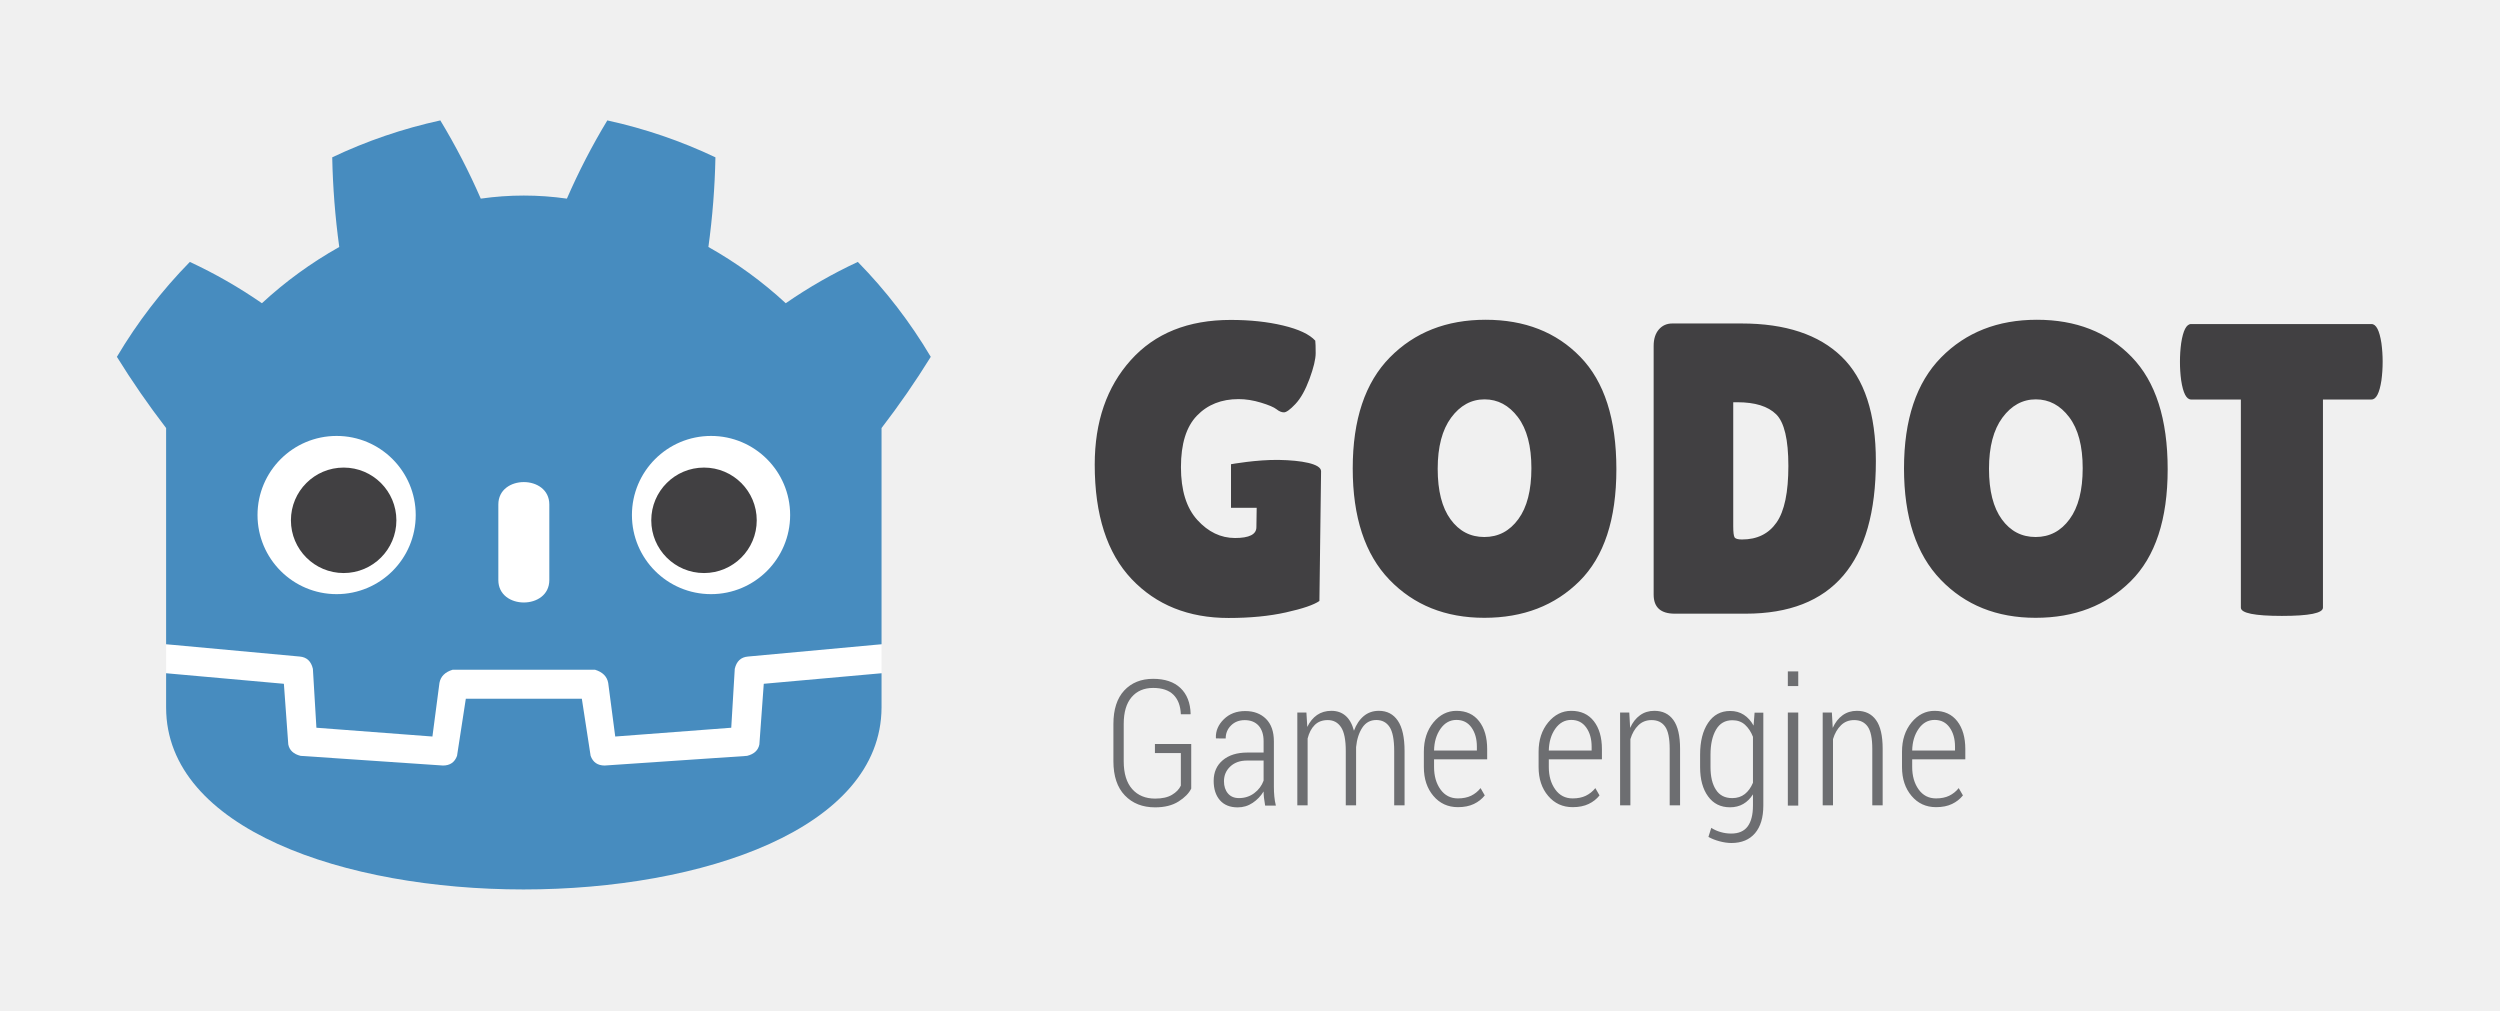
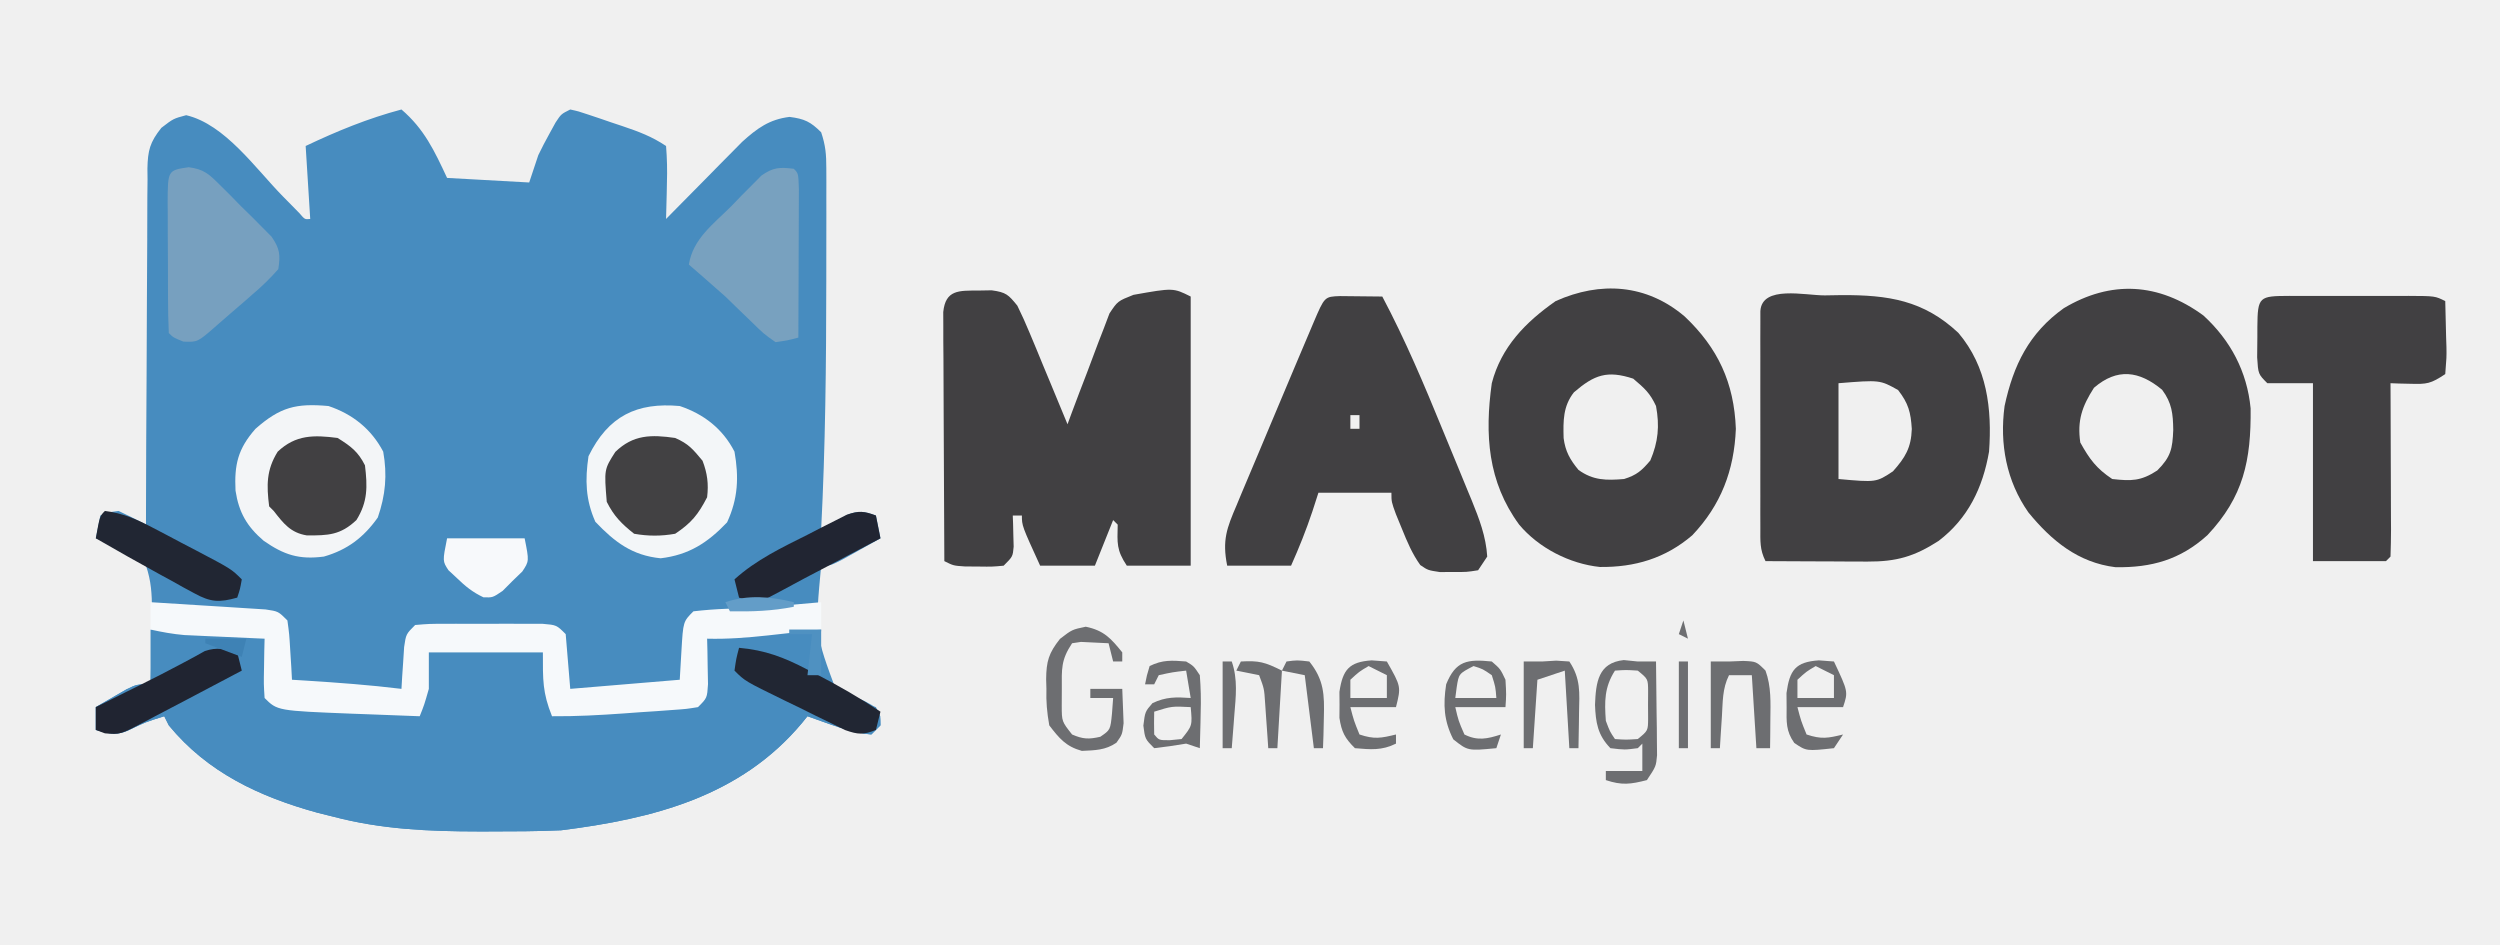
- <svg xmlns="http://www.w3.org/2000/svg" width="1024" height="414">
-   <path fill="#414042" d="M523.82 188.382c-9.142-.142-19.603 1.764-19.603 1.764v17.842h10.52l-.117 7.953c0 2.946-2.92 4.427-8.747 4.427-5.831 0-10.982-2.47-15.45-7.395-4.48-4.932-6.708-12.141-6.708-21.64 0-9.519 2.176-16.537 6.536-21.065 4.35-4.524 10.05-6.794 17.064-6.794 2.946 0 5.996.476 9.168 1.445 3.174.962 5.293 1.863 6.375 2.707 1.072.867 2.09 1.277 3.056 1.277.96 0 2.513-1.122 4.66-3.392 2.153-2.263 4.082-5.693 5.782-10.267 1.694-4.598 2.543-8.122 2.543-10.621 0-2.48-.054-4.19-.164-5.092-2.379-2.603-6.767-4.666-13.168-6.2-6.39-1.53-13.552-2.289-21.476-2.289-17.438 0-31.073 5.49-40.92 16.47-9.855 10.982-14.773 25.24-14.773 42.79 0 20.607 5.035 36.227 15.103 46.868 10.085 10.64 23.327 15.953 39.743 15.953 8.827 0 16.664-.76 23.51-2.289 6.853-1.523 11.41-3.088 13.676-4.67l.68-53.137c0-3.087-8.149-4.488-17.29-4.645m84.247-24.804c-5.431 0-9.98 2.496-13.671 7.47-3.672 4.98-5.517 11.969-5.517 20.963 0 9.013 1.754 15.914 5.27 20.722 3.508 4.823 8.117 7.225 13.835 7.225 5.715 0 10.358-2.432 13.924-7.313q5.351-7.293 5.353-20.884c0-9.054-1.846-16.023-5.524-20.89q-5.51-7.292-13.67-7.293m-.083 89.477c-15.9 0-28.868-5.203-38.89-15.61q-15.016-15.624-15.017-45.592c0-19.992 5.063-35.128 15.191-45.435 10.131-10.293 23.209-15.444 39.228-15.444 16.016 0 28.954 5.058 38.795 15.204 9.858 10.126 14.778 25.477 14.778 46.009 0 20.546-5.034 35.828-15.114 45.856-10.08 10.008-23.062 15.012-38.971 15.012m101.95-88.298v50.788c0 2.37.176 3.866.515 4.493.337.624 1.358.937 3.052.937 6.232 0 10.954-2.328 14.181-6.97 3.235-4.636 4.835-12.356 4.835-23.168 0-10.817-1.674-17.865-5-21.139-3.344-3.283-8.64-4.94-15.884-4.94zm-32.599 78.798V141.681c0-2.832.704-5.067 2.126-6.724 1.413-1.632 3.25-2.461 5.521-2.461h28.357c17.994 0 31.664 4.54 40.994 13.597 9.347 9.054 14.02 23.31 14.02 42.784 0 41.66-17.778 62.486-53.326 62.486h-29.03c-5.769 0-8.662-2.597-8.662-7.808m156.544-79.977c-5.432 0-9.994 2.496-13.678 7.47q-5.507 7.471-5.508 20.963c0 9.013 1.758 15.914 5.262 20.722 3.505 4.823 8.119 7.225 13.837 7.225 5.717 0 10.363-2.432 13.924-7.313q5.354-7.293 5.355-20.884c0-9.054-1.843-16.023-5.522-20.89-3.68-4.861-8.23-7.293-13.67-7.293m-.087 89.477q-23.86 0-38.88-15.61-15.03-15.624-15.03-45.592c0-19.992 5.065-35.128 15.191-45.435 10.139-10.293 23.209-15.444 39.233-15.444 16.02 0 28.946 5.058 38.8 15.204 9.85 10.126 14.772 25.477 14.772 46.009 0 20.546-5.037 35.828-15.115 45.856-10.076 10.008-23.07 15.012-38.971 15.012m117.69-4.17c0 2.251-5.597 3.392-16.809 3.392-11.202 0-16.815-1.141-16.815-3.392v-85.248h-20.371c-1.928 0-3.286-2.597-4.077-7.818a56 56 0 0 1-.501-7.636c0-2.592.162-5.146.501-7.636.79-5.205 2.15-7.823 4.077-7.823h73.864c1.924 0 3.277 2.617 4.078 7.823.333 2.49.505 5.043.505 7.636 0 2.608-.172 5.152-.505 7.637-.8 5.22-2.154 7.817-4.078 7.817h-19.87z" />
-   <path fill="#6d6e71" d="M487.93 322.997c-.94 1.926-2.664 3.691-5.188 5.289-2.52 1.607-5.722 2.406-9.611 2.406-5.132 0-9.259-1.617-12.394-4.887-3.122-3.243-4.686-7.92-4.686-14.022V296.57c0-5.97 1.473-10.548 4.431-13.743 2.95-3.17 6.903-4.78 11.84-4.78 4.824 0 8.564 1.27 11.212 3.781 2.639 2.519 4.025 6.038 4.146 10.532l-.066.2h-3.94c-.14-3.443-1.14-6.101-3.022-7.979-1.871-1.861-4.655-2.803-8.33-2.803-3.72 0-6.668 1.259-8.823 3.785-2.15 2.518-3.224 6.17-3.224 10.968v15.301q.001 7.462 3.476 11.382c2.316 2.592 5.438 3.892 9.38 3.892 2.876 0 5.19-.51 6.92-1.554 1.738-1.028 2.942-2.285 3.624-3.775V308.45h-10.618v-3.704h14.873zm19.557 3.902c2.336 0 4.416-.661 6.232-2.01 1.82-1.353 3.096-3.063 3.852-5.146v-8.224h-6.756q-4.31 0-6.896 2.442c-1.726 1.617-2.581 3.637-2.581 6.037 0 2.03.534 3.696 1.616 4.981 1.08 1.289 2.59 1.92 4.533 1.92m10.715 3.068a99 99 0 0 1-.48-3.225 22 22 0 0 1-.15-2.562 14.9 14.9 0 0 1-4.483 4.675c-1.836 1.236-3.878 1.848-6.128 1.848-3.147 0-5.567-.975-7.28-2.927-1.702-1.96-2.563-4.6-2.563-7.936 0-3.523 1.237-6.35 3.72-8.448 2.48-2.098 5.85-3.147 10.09-3.147h6.643v-4.672c0-2.686-.686-4.802-2.032-6.331-1.375-1.51-3.264-2.275-5.701-2.275-2.268 0-4.139.722-5.608 2.182-1.463 1.45-2.19 3.224-2.19 5.337l-3.944-.035-.07-.206c-.11-2.866.973-5.4 3.261-7.646 2.279-2.24 5.203-3.352 8.761-3.352 3.517 0 6.347 1.069 8.509 3.2q3.224 3.227 3.226 9.21v18.645c0 1.358.064 2.677.183 3.936a25 25 0 0 0 .627 3.729zm16.905-38.108.36 5.9c1-2.112 2.339-3.739 3.998-4.896q2.498-1.711 5.874-1.711c2.296 0 4.232.668 5.794 2.02 1.562 1.347 2.714 3.387 3.446 6.127.938-2.529 2.264-4.528 3.986-5.975 1.722-1.45 3.812-2.172 6.23-2.172 3.335 0 5.923 1.35 7.755 4.05 1.841 2.705 2.759 6.856 2.759 12.464v22.207h-4.246v-22.28c0-4.663-.645-7.946-1.9-9.834-1.261-1.89-3.071-2.842-5.41-2.842-2.462 0-4.384 1.04-5.767 3.152-1.375 2.112-2.223 4.754-2.531 7.945v23.86h-4.224v-22.258c0-4.554-.639-7.812-1.945-9.759-1.299-1.946-3.107-2.912-5.427-2.912-2.218 0-4.013.677-5.358 2.02-1.353 1.349-2.315 3.195-2.899 5.538v27.369h-4.22v-38.014zm61.457 3.021q-3.966 0-6.517 3.613c-1.705 2.415-2.585 5.392-2.656 8.938h17.537v-1.626c0-3.137-.736-5.75-2.21-7.822-1.482-2.075-3.53-3.103-6.154-3.103m.598 35.735c-4.099 0-7.451-1.543-10.055-4.621q-3.895-4.61-3.896-11.793v-6.313c0-4.798 1.303-8.798 3.912-11.979 2.616-3.167 5.758-4.75 9.441-4.75 3.983 0 7.068 1.413 9.27 4.246q3.313 4.257 3.312 11.434v4.171H587.39v3.162c0 3.68.882 6.744 2.635 9.19 1.757 2.45 4.144 3.666 7.136 3.666 2.077 0 3.888-.367 5.396-1.089a11.1 11.1 0 0 0 3.877-3.132l1.728 2.99c-1.148 1.456-2.634 2.633-4.45 3.505-1.811.868-4 1.312-6.551 1.312m46.411-35.734q-3.976 0-6.528 3.613-2.54 3.62-2.652 8.938h17.54v-1.626c0-3.137-.733-5.75-2.216-7.822-1.475-2.075-3.52-3.103-6.144-3.103m.593 35.735c-4.1 0-7.446-1.543-10.045-4.621q-3.91-4.61-3.91-11.793v-6.313c0-4.798 1.309-8.798 3.913-11.979 2.623-3.167 5.766-4.75 9.45-4.75 3.975 0 7.072 1.413 9.27 4.246 2.2 2.837 3.304 6.65 3.304 11.434v4.171h-21.755v3.162q0 5.52 2.647 9.19c1.747 2.45 4.124 3.666 7.125 3.666 2.087 0 3.888-.367 5.392-1.089a11.2 11.2 0 0 0 3.894-3.132l1.717 2.99c-1.15 1.456-2.633 2.633-4.451 3.505-1.81.868-3.997 1.312-6.55 1.312m23.189-38.755.345 6.284c1.014-2.23 2.353-3.962 4.034-5.166 1.667-1.21 3.63-1.824 5.887-1.824 3.396 0 5.998 1.256 7.804 3.78 1.826 2.518 2.73 6.434 2.73 11.749v23.191h-4.249V306.72c0-4.343-.636-7.377-1.9-9.137-1.258-1.76-3.107-2.636-5.513-2.636-2.158 0-3.968.701-5.419 2.126-1.457 1.412-2.543 3.294-3.267 5.666v27.134h-4.219V291.86zm33.27 22.395c0 3.858.73 6.926 2.213 9.208 1.465 2.304 3.695 3.443 6.671 3.443 2.04 0 3.757-.544 5.167-1.657 1.405-1.113 2.514-2.662 3.336-4.627V301.79c-.79-2.025-1.874-3.66-3.244-4.92-1.368-1.24-3.102-1.863-5.186-1.863-2.97 0-5.216 1.294-6.708 3.891-1.502 2.603-2.25 5.995-2.25 10.161zm-4.262-5.195c0-5.386 1.088-9.714 3.274-12.975 2.169-3.245 5.187-4.871 9.03-4.871 2.134 0 4.007.52 5.607 1.564 1.603 1.024 2.928 2.523 3.992 4.43l.412-5.287h3.581v38.048c0 4.871-1.13 8.646-3.4 11.317-2.271 2.66-5.499 4.009-9.666 4.009-1.5 0-3.11-.235-4.832-.691-1.724-.456-3.252-1.054-4.59-1.805l1.168-3.704a14.1 14.1 0 0 0 3.831 1.716 15.2 15.2 0 0 0 4.352.616q4.536-.001 6.71-2.905c1.452-1.961 2.18-4.798 2.18-8.553v-4.597c-1.079 1.71-2.402 3.024-3.97 3.93-1.563.912-3.39 1.368-5.448 1.368-3.818 0-6.814-1.496-8.976-4.486-2.167-2.983-3.255-6.965-3.255-11.93zm40.2 20.916h-4.266V291.86h4.266zm0-48.968h-4.266v-6.005h4.266zm13.774 10.852.346 6.284c1.016-2.23 2.35-3.962 4.027-5.166 1.677-1.21 3.643-1.824 5.89-1.824 3.397 0 6.01 1.256 7.82 3.78 1.821 2.518 2.717 6.434 2.717 11.749v23.191h-4.248V306.72c0-4.343-.635-7.377-1.897-9.137-1.268-1.76-3.103-2.636-5.517-2.636-2.157 0-3.962.701-5.412 2.126-1.455 1.412-2.545 3.294-3.266 5.666v27.134h-4.224V291.86zm42.074 3.021q-3.978 0-6.518 3.613-2.547 3.62-2.66 8.938h17.54v-1.626c0-3.137-.731-5.75-2.21-7.822-1.476-2.075-3.525-3.103-6.152-3.103m.602 35.735c-4.11 0-7.456-1.543-10.048-4.621q-3.903-4.61-3.903-11.793v-6.313c0-4.798 1.302-8.798 3.91-11.979q3.924-4.75 9.439-4.75c3.978 0 7.077 1.413 9.283 4.246 2.197 2.837 3.3 6.65 3.3 11.434v4.171h-21.76v3.162c0 3.68.887 6.744 2.642 9.19 1.754 2.45 4.133 3.666 7.137 3.666 2.08 0 3.88-.367 5.382-1.089a11.16 11.16 0 0 0 3.897-3.132l1.725 2.99c-1.156 1.456-2.64 2.633-4.454 3.505-1.81.868-3.998 1.312-6.55 1.312" />
-   <g fill="#fff" transform="matrix(.36 0 0 .36 30.24 21.6)">
-     <path d="M105 673v33q407 354 814 0v-33z" />
-     <path fill="#478cbf" d="m105 673 152 14q12 1 15 14l4 67 132 10 8-61q2-11 15-15h162q13 4 15 15l8 61 132-10 4-67q3-13 15-14l152-14V427q30-39 56-81-35-59-83-108-43 20-82 47-40-37-88-64 7-51 8-102-59-28-123-42-26 43-46 89-49-7-98 0-20-46-46-89-64 14-123 42 1 51 8 102-48 27-88 64-39-27-82-47-48 49-83 108 26 42 56 81zm0 33v39c0 276 813 276 814 0v-39l-134 12-5 69q-2 10-14 13l-162 11q-12 0-16-11l-10-65H446l-10 65q-4 11-16 11l-162-11q-12-3-14-13l-5-69z" />
-     <path d="M483 600c0 34 58 34 58 0v-86c0-34-58-34-58 0z" />
-     <circle cx="725" cy="526" r="90" />
-     <circle cx="299" cy="526" r="90" />
-   </g>
-   <g fill="#414042" transform="matrix(.36 0 0 .36 30.24 21.6)">
-     <circle cx="307" cy="532" r="60" />
-     <circle cx="717" cy="532" r="60" />
-   </g>
+ <svg xmlns="http://www.w3.org/2000/svg" version="1.1" width="548" height="207">
+   <path d="M0 0 C5.001 4.286 7.222 9.046 10 15 C15.94 15.33 21.88 15.66 28 16 C28.66 14.02 29.32 12.04 30 10 C30.787 8.373 31.618 6.766 32.5 5.188 C32.923 4.418 33.346 3.648 33.781 2.855 C35 1 35 1 37 0 C38.832 0.406 38.832 0.406 41.027 1.145 C42.216 1.542 42.216 1.542 43.428 1.947 C44.256 2.233 45.084 2.518 45.938 2.812 C46.762 3.086 47.586 3.36 48.436 3.643 C51.998 4.849 54.843 5.895 58 8 C58.221 10.789 58.281 13.347 58.188 16.125 C58.167 17.256 58.167 17.256 58.146 18.41 C58.111 20.274 58.057 22.137 58 24 C58.549 23.44 59.099 22.88 59.665 22.303 C62.167 19.76 64.677 17.223 67.188 14.688 C68.484 13.366 68.484 13.366 69.807 12.018 C70.648 11.17 71.489 10.322 72.355 9.449 C73.51 8.279 73.51 8.279 74.688 7.085 C77.972 4.124 80.633 2.167 85.062 1.625 C88.342 2.044 89.681 2.681 92 5 C92.983 7.949 93.127 9.856 93.129 12.929 C93.133 13.937 93.136 14.946 93.139 15.984 C93.137 17.08 93.135 18.176 93.133 19.305 C93.134 20.444 93.135 21.584 93.137 22.758 C93.139 26.464 93.132 30.169 93.125 33.875 C93.124 35.747 93.124 35.747 93.122 37.657 C93.107 55.789 92.929 73.889 92 92 C92.797 91.549 92.797 91.549 93.609 91.09 C94.316 90.71 95.022 90.329 95.75 89.938 C96.794 89.363 96.794 89.363 97.859 88.777 C100.361 87.869 101.533 88.117 104 89 C104.33 90.65 104.66 92.3 105 94 C103.211 95.005 101.419 96.004 99.625 97 C98.627 97.557 97.63 98.114 96.602 98.688 C94 100 94 100 92 100 C90.613 114.813 90.613 114.813 95.48 127.855 C98.436 129.388 98.436 129.388 101.531 130.176 C102.346 130.448 103.161 130.72 104 131 C104.969 132.98 104.969 132.98 105 135 C104.34 135.66 103.68 136.32 103 137 C98.198 136.563 93.536 134.571 89 133 C88.588 133.508 88.175 134.016 87.75 134.539 C74.241 150.641 55.144 155.467 35 158 C29.711 158.24 24.419 158.245 19.125 158.25 C18.384 158.251 17.643 158.252 16.88 158.253 C5.967 158.243 -4.394 157.799 -15 155 C-16.123 154.722 -17.246 154.443 -18.402 154.156 C-31.108 150.651 -42.507 145.347 -51 135 C-51.33 134.34 -51.66 133.68 -52 133 C-56.156 134.302 -56.156 134.302 -60.062 136.188 C-62.667 137.28 -64.333 136.741 -67 136 C-67 134.35 -67 132.7 -67 131 C-65.567 130.159 -64.128 129.327 -62.688 128.5 C-61.887 128.036 -61.086 127.572 -60.262 127.094 C-58 126 -58 126 -55 126 C-54.848 121.79 -54.819 117.588 -54.812 113.375 C-54.768 112.185 -54.724 110.995 -54.678 109.77 C-54.708 106.197 -54.843 103.387 -56 100 C-59.357 97.113 -62.849 95.479 -67 94 C-66.67 92.35 -66.34 90.7 -66 89 C-64.375 88.312 -64.375 88.312 -62 88 C-59.976 88.952 -57.973 89.948 -56 91 C-55.999 89.959 -55.997 88.917 -55.996 87.845 C-55.979 78.03 -55.936 68.216 -55.868 58.402 C-55.834 53.357 -55.809 48.312 -55.804 43.266 C-55.8 38.396 -55.772 33.527 -55.727 28.658 C-55.714 26.8 -55.709 24.943 -55.714 23.085 C-55.719 20.482 -55.693 17.881 -55.659 15.279 C-55.668 14.511 -55.677 13.744 -55.686 12.953 C-55.6 8.972 -55.145 7.182 -52.635 4.029 C-50 2 -50 2 -47.188 1.25 C-38.678 3.252 -31.973 12.959 -26.016 19.02 C-25.066 19.983 -25.066 19.983 -24.098 20.965 C-23.525 21.549 -22.953 22.133 -22.364 22.734 C-21.188 24.113 -21.188 24.113 -20 24 C-20.33 18.72 -20.66 13.44 -21 8 C-14.087 4.721 -7.393 1.972 0 0 Z " fill="#478CBF" transform="translate(88,24)" />
+   <path d="M0 0 C3.042 0.142 6.083 0.288 9.125 0.438 C9.981 0.477 10.837 0.516 11.719 0.557 C16.217 0.782 20.568 1.135 25 2 C25.061 2.927 25.121 3.854 25.184 4.809 C25.267 6.006 25.351 7.204 25.438 8.438 C25.519 9.632 25.6 10.827 25.684 12.059 C25.677 14.886 25.677 14.886 27 16 C33.802 17.093 40.623 17.312 47.5 17.562 C49.163 17.627 49.163 17.627 50.859 17.693 C53.573 17.799 56.286 17.9 59 18 C59.66 13.71 60.32 9.42 61 5 C69.25 5 77.5 5 86 5 C86.99 11.93 86.99 11.93 88 19 C89.221 18.867 90.441 18.734 91.699 18.598 C93.362 18.419 95.025 18.24 96.688 18.062 C97.547 17.97 98.407 17.878 99.292 17.783 C105.433 17.137 111.564 16.626 117.727 16.246 C119.965 16.244 119.965 16.244 121 15 C121.235 12.817 121.414 10.628 121.562 8.438 C121.646 7.24 121.73 6.042 121.816 4.809 C121.877 3.882 121.938 2.955 122 2 C124.854 1.662 127.708 1.329 130.562 1 C131.362 0.905 132.162 0.809 132.986 0.711 C137.695 0.173 142.261 -0.102 147 0 C146.945 0.724 146.889 1.449 146.832 2.195 C146.81 5.437 146.966 7.916 148 11 C150.729 13.118 153.342 14.373 156.531 15.684 C159 17 159 17 159.969 19.035 C159.984 20.008 159.984 20.008 160 21 C159.34 21.66 158.68 22.32 158 23 C153.198 22.563 148.536 20.571 144 19 C143.588 19.508 143.175 20.016 142.75 20.539 C129.241 36.641 110.144 41.467 90 44 C84.711 44.24 79.419 44.245 74.125 44.25 C73.384 44.251 72.643 44.252 71.88 44.253 C60.967 44.243 50.606 43.799 40 41 C38.877 40.722 37.754 40.443 36.598 40.156 C23.892 36.651 12.493 31.347 4 21 C3.67 20.34 3.34 19.68 3 19 C-1.156 20.302 -1.156 20.302 -5.062 22.188 C-7.667 23.28 -9.333 22.741 -12 22 C-12 20.35 -12 18.7 -12 17 C-10.567 16.159 -9.128 15.327 -7.688 14.5 C-6.887 14.036 -6.086 13.572 -5.262 13.094 C-3 12 -3 12 0 12 C0 8.04 0 4.08 0 0 Z " fill="#478CBF" transform="translate(33,138)" />
+   <path d="M0 0 C0.968 -0.017 1.936 -0.034 2.934 -0.051 C6.094 0.386 6.585 0.879 8.562 3.312 C9.533 5.273 10.424 7.273 11.262 9.293 C11.748 10.456 12.235 11.62 12.736 12.818 C13.236 14.033 13.735 15.248 14.25 16.5 C14.766 17.739 15.282 18.978 15.799 20.217 C17.06 23.246 18.314 26.278 19.562 29.312 C19.859 28.505 20.156 27.698 20.461 26.866 C21.578 23.864 22.72 20.873 23.878 17.887 C24.373 16.595 24.859 15.299 25.335 13.999 C26.022 12.128 26.747 10.271 27.473 8.414 C27.897 7.293 28.321 6.173 28.758 5.018 C30.562 2.312 30.562 2.312 34.017 0.943 C42.726 -0.606 42.726 -0.606 46.562 1.312 C46.562 20.782 46.562 40.252 46.562 60.312 C41.943 60.312 37.322 60.312 32.562 60.312 C30.257 56.854 30.475 55.346 30.562 51.312 C30.233 50.983 29.902 50.653 29.562 50.312 C27.582 55.263 27.582 55.263 25.562 60.312 C21.602 60.312 17.642 60.312 13.562 60.312 C9.562 51.562 9.562 51.562 9.562 49.312 C8.902 49.312 8.242 49.312 7.562 49.312 C7.586 49.939 7.609 50.565 7.633 51.211 C7.66 52.437 7.66 52.437 7.688 53.688 C7.711 54.5 7.734 55.312 7.758 56.148 C7.562 58.312 7.562 58.312 5.562 60.312 C3.031 60.543 3.031 60.543 0.062 60.5 C-1.407 60.49 -1.407 60.49 -2.906 60.48 C-5.438 60.312 -5.438 60.312 -7.438 59.312 C-7.484 51.915 -7.519 44.518 -7.541 37.12 C-7.552 33.686 -7.566 30.251 -7.588 26.816 C-7.614 22.87 -7.624 18.923 -7.633 14.977 C-7.643 13.74 -7.653 12.504 -7.664 11.23 C-7.664 10.089 -7.664 8.948 -7.665 7.772 C-7.669 6.764 -7.673 5.756 -7.678 4.717 C-7.186 -0.202 -4.218 0.017 0 0 Z " fill="#414042" transform="translate(214.4375,63.6875)" />
+   <path d="M0 0 C1.208 -0.021 2.416 -0.041 3.66 -0.062 C13.904 -0.107 21.65 1.062 29.273 8.215 C35.585 15.654 36.674 24.855 36 34.25 C34.633 42.142 31.403 48.897 24.938 53.82 C19.635 57.232 15.731 58.375 9.363 58.348 C8.065 58.344 6.766 58.341 5.428 58.338 C4.056 58.33 2.684 58.321 1.312 58.312 C-0.071 58.307 -1.454 58.303 -2.838 58.299 C-6.225 58.287 -9.613 58.271 -13 58.25 C-14.282 55.685 -14.127 53.861 -14.129 50.99 C-14.133 49.892 -14.136 48.794 -14.139 47.663 C-14.137 46.474 -14.135 45.284 -14.133 44.059 C-14.134 42.843 -14.135 41.627 -14.136 40.375 C-14.136 37.802 -14.135 35.229 -14.13 32.656 C-14.125 28.701 -14.13 24.746 -14.137 20.791 C-14.136 18.297 -14.135 15.803 -14.133 13.309 C-14.135 12.117 -14.137 10.925 -14.139 9.698 C-14.136 8.603 -14.133 7.508 -14.129 6.381 C-14.129 5.412 -14.128 4.443 -14.127 3.445 C-13.795 -2.294 -4.314 0.018 0 0 Z M3 19.25 C3 26.18 3 33.11 3 40.25 C11.264 40.997 11.264 40.997 14.938 38.562 C17.634 35.54 18.927 33.4 19.066 29.293 C18.843 25.639 18.338 23.686 16.062 20.75 C12.072 18.517 12.072 18.517 3 19.25 Z " fill="#414042" transform="translate(400,64.75)" />
+   <path d="M0 0 C5.951 5.453 9.575 12.311 10.344 20.355 C10.463 31.75 8.803 39.727 0.875 48.148 C-5.068 53.532 -11.395 55.299 -19.273 55.172 C-27.457 54.172 -33.285 49.37 -38.367 43.16 C-43.189 36.275 -44.707 28.148 -43.59 19.852 C-41.655 10.841 -38.215 3.839 -30.617 -1.598 C-20.292 -7.775 -9.852 -7.221 0 0 Z M-23.992 15.84 C-26.607 19.898 -27.693 23.031 -26.992 27.84 C-24.952 31.498 -23.488 33.509 -19.992 35.84 C-15.78 36.308 -13.706 36.306 -10.117 33.965 C-7.136 30.984 -6.779 29.209 -6.617 25.09 C-6.664 21.53 -6.911 19.166 -9.055 16.277 C-14.088 12.101 -18.909 11.462 -23.992 15.84 Z " fill="#414042" transform="translate(482.9922,69.16016)" />
+   <path d="M0 0 C7.257 6.876 10.829 14.492 11.211 24.621 C10.846 33.721 7.946 41.341 1.648 47.965 C-4.253 53.01 -10.937 54.992 -18.594 54.902 C-25.204 54.213 -32.011 50.735 -36.289 45.621 C-43.186 36.203 -43.856 25.868 -42.289 14.621 C-40.233 6.699 -34.898 1.238 -28.289 -3.379 C-18.449 -7.785 -8.353 -7.109 0 0 Z M-24.289 16.621 C-26.668 19.649 -26.649 22.866 -26.543 26.656 C-26.165 29.577 -25.148 31.364 -23.289 33.621 C-20.073 35.95 -17.18 35.945 -13.289 35.621 C-10.501 34.745 -9.436 33.794 -7.539 31.559 C-5.802 27.477 -5.483 23.988 -6.289 19.621 C-7.628 16.758 -8.768 15.767 -11.289 13.621 C-16.998 11.753 -19.798 12.757 -24.289 16.621 Z " fill="#414042" transform="translate(369.2891,69.37891)" />
+   <path d="M0 0 C3.092 0.033 6.185 0.065 9.277 0.098 C14.308 9.596 18.45 19.395 22.511 29.336 C23.598 31.992 24.696 34.642 25.795 37.293 C26.494 38.996 27.193 40.699 27.891 42.402 C28.217 43.187 28.543 43.971 28.878 44.78 C30.528 48.846 32.004 52.669 32.277 57.098 C31.617 58.088 30.957 59.078 30.277 60.098 C27.781 60.496 27.781 60.496 24.84 60.473 C23.872 60.48 22.904 60.488 21.906 60.496 C19.277 60.098 19.277 60.098 17.598 58.953 C15.819 56.454 14.74 53.877 13.59 51.035 C13.153 49.972 12.716 48.908 12.266 47.812 C11.277 45.098 11.277 45.098 11.277 43.098 C5.997 43.098 0.717 43.098 -4.723 43.098 C-5.156 44.438 -5.589 45.779 -6.035 47.16 C-7.394 51.25 -8.965 55.164 -10.723 59.098 C-15.343 59.098 -19.963 59.098 -24.723 59.098 C-25.844 53.491 -24.806 50.859 -22.66 45.848 C-22.315 45.015 -21.97 44.183 -21.615 43.325 C-20.332 40.243 -19.027 37.171 -17.723 34.098 C-16.832 31.978 -15.943 29.857 -15.054 27.737 C-13.469 23.959 -11.878 20.184 -10.285 16.41 C-9.969 15.66 -9.653 14.91 -9.327 14.137 C-8.421 11.994 -7.512 9.852 -6.602 7.711 C-6.326 7.058 -6.05 6.404 -5.766 5.731 C-3.372 0.121 -3.372 0.121 0 0 Z M2.277 26.098 C2.277 27.088 2.277 28.078 2.277 29.098 C2.937 29.098 3.597 29.098 4.277 29.098 C4.277 28.108 4.277 27.118 4.277 26.098 C3.617 26.098 2.957 26.098 2.277 26.098 Z " fill="#414042" transform="translate(293.7227,64.90234)" />
+   <path d="M0 0 C0.82 0.002 1.64 0.004 2.484 0.006 C3.321 0.005 4.159 0.004 5.021 0.003 C6.796 0.003 8.571 0.004 10.345 0.009 C13.067 0.014 15.788 0.009 18.51 0.002 C20.23 0.003 21.951 0.004 23.672 0.006 C24.489 0.004 25.307 0.002 26.15 0 C31.914 0.024 31.914 0.024 34.144 1.139 C34.225 3.765 34.285 6.388 34.332 9.014 C34.357 9.76 34.382 10.507 34.408 11.276 C34.437 13.444 34.437 13.444 34.144 17.139 C30.941 19.275 30.125 19.37 26.457 19.264 C25.649 19.246 24.84 19.228 24.008 19.209 C23.393 19.186 22.778 19.163 22.144 19.139 C22.152 20.858 22.152 20.858 22.16 22.611 C22.178 26.847 22.19 31.083 22.199 35.319 C22.204 37.156 22.211 38.992 22.22 40.828 C22.232 43.462 22.238 46.095 22.242 48.729 C22.247 49.555 22.252 50.381 22.258 51.232 C22.258 53.201 22.206 55.171 22.144 57.139 C21.814 57.469 21.484 57.799 21.144 58.139 C15.864 58.139 10.584 58.139 5.144 58.139 C5.144 45.269 5.144 32.399 5.144 19.139 C1.844 19.139 -1.456 19.139 -4.856 19.139 C-6.856 17.139 -6.856 17.139 -7.086 13.479 C-7.082 12.011 -7.067 10.544 -7.043 9.076 C-7.043 8.331 -7.042 7.585 -7.041 6.817 C-6.986 0.109 -6.654 0.028 0 0 Z " fill="#414042" transform="translate(501.8557,64.86105)" />
+   <path d="M0 0 C3.952 0.236 7.903 0.485 11.853 0.745 C13.197 0.831 14.542 0.915 15.886 0.995 C17.818 1.11 19.749 1.238 21.68 1.367 C23.424 1.477 23.424 1.477 25.203 1.589 C28 2 28 2 30 4 C30.414 7.039 30.414 7.039 30.625 10.625 C30.7 11.814 30.775 13.002 30.852 14.227 C30.925 15.599 30.925 15.599 31 17 C31.978 17.061 32.957 17.121 33.965 17.184 C41 17.633 48.001 18.14 55 19 C55.049 18.157 55.098 17.314 55.148 16.445 C55.223 15.35 55.298 14.254 55.375 13.125 C55.445 12.034 55.514 10.944 55.586 9.82 C56 7 56 7 58 5 C61.041 4.741 61.041 4.741 64.906 4.734 C65.927 4.732 65.927 4.732 66.968 4.729 C68.407 4.727 69.847 4.731 71.286 4.739 C73.491 4.75 75.697 4.739 77.902 4.727 C79.299 4.728 80.697 4.73 82.094 4.734 C83.369 4.737 84.645 4.739 85.959 4.741 C89 5 89 5 91 7 C91.495 12.94 91.495 12.94 92 19 C103.88 18.01 103.88 18.01 116 17 C116.124 14.896 116.248 12.793 116.375 10.625 C116.75 4.25 116.75 4.25 119 2 C121.486 1.712 123.881 1.534 126.375 1.438 C127.82 1.366 129.266 1.293 130.711 1.219 C131.431 1.184 132.151 1.149 132.894 1.113 C137.604 0.86 142.302 0.418 147 0 C147 1.98 147 3.96 147 6 C143.959 6.337 140.917 6.67 137.875 7 C137.019 7.095 136.163 7.191 135.281 7.289 C130.83 7.768 126.486 8.118 122 8 C122.023 8.915 122.046 9.83 122.07 10.773 C122.088 11.962 122.106 13.15 122.125 14.375 C122.148 15.558 122.171 16.742 122.195 17.961 C122 21 122 21 120 23 C117.481 23.411 117.481 23.411 114.328 23.633 C113.189 23.717 112.049 23.8 110.875 23.887 C109.679 23.965 108.483 24.044 107.25 24.125 C106.069 24.211 104.888 24.298 103.672 24.387 C98.434 24.758 93.253 25.046 88 25 C85.907 19.768 86 17.122 86 11 C77.75 11 69.5 11 61 11 C61 13.64 61 16.28 61 19 C60 22.5 60 22.5 59 25 C55.166 24.86 51.333 24.712 47.5 24.562 C46.422 24.523 45.345 24.484 44.234 24.443 C27.792 23.792 27.792 23.792 25 21 C24.805 17.961 24.805 17.961 24.875 14.375 C24.893 13.186 24.911 11.998 24.93 10.773 C24.953 9.858 24.976 8.943 25 8 C24.13 7.962 24.13 7.962 23.243 7.924 C20.6 7.808 17.956 7.685 15.312 7.562 C14.4 7.523 13.488 7.484 12.549 7.443 C11.663 7.401 10.776 7.36 9.863 7.316 C9.052 7.28 8.24 7.243 7.404 7.205 C4.879 6.99 2.474 6.541 0 6 C0 4.02 0 2.04 0 0 Z " fill="#F6F9FB" transform="translate(33,132)" />
+   <path d="M0 0 C5.288 1.763 9.445 5.013 12 10 C12.993 15.611 12.781 20.318 10.375 25.5 C6.124 29.975 1.981 32.649 -4.188 33.375 C-10.405 32.763 -14.26 29.827 -18.5 25.375 C-20.653 20.531 -20.77 16.218 -20 11 C-15.65 2.139 -9.374 -0.841 0 0 Z " fill="#F3F6F8" transform="translate(149,89)" />
+   <path d="M0 0 C5.289 1.763 9.394 5.048 12 10 C12.915 15.125 12.507 19.533 10.812 24.438 C7.732 28.793 4.141 31.531 -1 33 C-6.474 33.723 -9.783 32.609 -14.199 29.539 C-17.879 26.394 -19.644 23.335 -20.375 18.539 C-20.648 12.856 -19.869 9.392 -16 5 C-10.578 0.224 -7.096 -0.636 0 0 Z " fill="#F3F5F7" transform="translate(72,89)" />
+   <path d="M0 0 C3.365 0.442 4.452 1.517 6.845 3.889 C7.971 5.006 7.971 5.006 9.12 6.145 C9.889 6.934 10.658 7.722 11.45 8.534 C12.239 9.303 13.027 10.072 13.839 10.864 C14.956 11.99 14.956 11.99 16.095 13.139 C16.775 13.825 17.456 14.511 18.157 15.218 C19.985 17.845 20.124 19.207 19.638 22.346 C17.805 24.411 16.101 26.084 14.013 27.846 C13.491 28.307 12.969 28.767 12.431 29.241 C11.378 30.164 10.316 31.078 9.247 31.983 C8.152 32.91 7.07 33.853 6 34.808 C1.951 38.36 1.951 38.36 -1.175 38.221 C-3.362 37.346 -3.362 37.346 -4.362 36.346 C-4.475 33.849 -4.526 31.38 -4.53 28.882 C-4.533 28.133 -4.537 27.385 -4.54 26.613 C-4.545 25.027 -4.548 23.441 -4.547 21.854 C-4.55 19.423 -4.568 16.991 -4.587 14.559 C-4.59 13.021 -4.592 11.483 -4.593 9.944 C-4.6 9.214 -4.607 8.484 -4.614 7.731 C-4.582 0.672 -4.582 0.672 0 0 Z " fill="#77A0BF" transform="translate(41.36206,36.65356)" />
+   <path d="M0 0 C1 1 1 1 1.114 4.418 C1.113 5.936 1.108 7.455 1.098 8.973 C1.096 9.77 1.095 10.568 1.093 11.39 C1.088 13.947 1.075 16.505 1.062 19.062 C1.057 20.792 1.053 22.522 1.049 24.252 C1.038 28.501 1.021 32.751 1 37 C-1.337 37.615 -1.337 37.615 -4 38 C-6.613 36.156 -6.613 36.156 -9.312 33.5 C-10.273 32.575 -11.234 31.65 -12.195 30.727 C-13.121 29.827 -14.046 28.927 -15 28 C-16.552 26.613 -18.113 25.236 -19.688 23.875 C-20.331 23.316 -20.974 22.756 -21.637 22.18 C-22.087 21.79 -22.536 21.401 -23 21 C-22.118 15.359 -17.628 12.115 -13.75 8.25 C-12.986 7.457 -12.221 6.664 -11.434 5.848 C-10.687 5.099 -9.941 4.35 -9.172 3.578 C-8.492 2.891 -7.813 2.205 -7.112 1.497 C-4.533 -0.331 -3.098 -0.385 0 0 Z " fill="#78A1BF" transform="translate(174,37)" />
+   <path d="M0 0 C2.942 1.301 3.832 2.398 6 5 C7.051 7.752 7.355 10.074 7 13 C5.032 16.796 3.557 18.629 0 21 C-3.065 21.545 -5.934 21.543 -9 21 C-11.756 18.818 -13.436 17.128 -15 14 C-15.581 6.91 -15.581 6.91 -13.125 3.062 C-9.207 -0.741 -5.253 -0.758 0 0 Z " fill="#424143" transform="translate(148,96)" />
+   <path d="M0 0 C2.87 1.794 4.491 2.983 6 6 C6.555 10.632 6.636 13.982 4.125 18 C0.613 21.305 -2.064 21.386 -6.738 21.363 C-10.296 20.792 -11.855 18.749 -14 16 C-14.33 15.67 -14.66 15.34 -15 15 C-15.582 10.385 -15.624 6.999 -13.125 3 C-9.177 -0.715 -5.226 -0.677 0 0 Z " fill="#414042" transform="translate(74,96)" />
+   <path d="M0 0 C0.33 1.65 0.66 3.3 1 5 C-1.999 6.585 -5 8.168 -8 9.75 C-8.839 10.193 -9.678 10.637 -10.543 11.094 C-12.218 11.977 -13.895 12.855 -15.574 13.729 C-17.149 14.554 -18.714 15.395 -20.27 16.256 C-25.521 19.086 -25.521 19.086 -28.227 18.601 C-29.104 18.303 -29.104 18.303 -30 18 C-30.33 16.68 -30.66 15.36 -31 14 C-26.226 9.68 -20.646 7.047 -14.938 4.188 C-13.944 3.673 -12.951 3.158 -11.928 2.627 C-10.971 2.145 -10.013 1.664 -9.027 1.168 C-8.158 0.727 -7.29 0.287 -6.394 -0.167 C-3.747 -1.088 -2.584 -0.974 0 0 Z " fill="#212532" transform="translate(192,113)" />
+   <path d="M0 0 C3.926 0.48 6.966 1.826 10.449 3.652 C11.462 4.182 12.474 4.711 13.518 5.256 C14.564 5.811 15.61 6.366 16.688 6.938 C17.745 7.489 18.803 8.04 19.893 8.607 C27.728 12.728 27.728 12.728 30 15 C29.625 17.125 29.625 17.125 29 19 C25.071 20.098 23.17 20.013 19.602 18.051 C18.792 17.614 17.983 17.178 17.148 16.729 C16.316 16.261 15.483 15.794 14.625 15.312 C13.8 14.865 12.975 14.417 12.125 13.955 C7.38 11.368 2.684 8.696 -2 6 C-1.125 1.125 -1.125 1.125 0 0 Z " fill="#212633" transform="translate(23,112)" />
+   <path d="M0 0 C5.704 0.504 9.893 2.1 14.938 4.75 C15.637 5.108 16.336 5.467 17.057 5.836 C21.864 8.327 26.492 10.995 31 14 C30.67 15.32 30.34 16.64 30 18 C27.252 19.096 26.122 19.043 23.283 18.044 C22.269 17.548 21.255 17.053 20.211 16.543 C19.105 16.007 17.999 15.472 16.859 14.92 C15.71 14.348 14.56 13.777 13.375 13.188 C12.217 12.627 11.06 12.067 9.867 11.49 C1.303 7.303 1.303 7.303 -1 5 C-0.625 2.375 -0.625 2.375 0 0 Z " fill="#212633" transform="translate(162,142)" />
+   <path d="M0 0 C0.33 1.32 0.66 2.64 1 4 C-1.999 5.585 -5 7.168 -8 8.75 C-8.839 9.193 -9.678 9.637 -10.543 10.094 C-13.025 11.402 -15.513 12.701 -18 14 C-18.761 14.406 -19.521 14.811 -20.305 15.229 C-25.662 18.028 -25.662 18.028 -29 17.75 C-29.66 17.503 -30.32 17.255 -31 17 C-31 15.35 -31 13.7 -31 12 C-29.961 11.481 -28.922 10.961 -27.852 10.426 C-27.18 10.09 -26.509 9.754 -25.818 9.408 C-24.351 8.675 -22.883 7.944 -21.415 7.215 C-18.214 5.623 -15.033 4.018 -11.887 2.32 C-11.037 1.864 -10.188 1.408 -9.312 0.938 C-8.587 0.534 -7.861 0.131 -7.113 -0.285 C-4.423 -1.195 -2.698 -0.751 0 0 Z " fill="#202431" transform="translate(52,143)" />
+   <path d="M0 0 C5.61 0 11.22 0 17 0 C18 5 18 5 16.488 7.273 C15.77 7.967 15.052 8.66 14.312 9.375 C13.607 10.084 12.902 10.793 12.176 11.523 C10 13 10 13 7.969 12.93 C5.627 11.824 4.049 10.552 2.188 8.75 C1.562 8.167 0.937 7.585 0.293 6.984 C-1 5 -1 5 0 0 Z " fill="#F7F9FB" transform="translate(98,118)" />
+   <path d="M0 0 C1.011 0.103 2.021 0.206 3.062 0.312 C4.383 0.312 5.702 0.312 7.062 0.312 C7.12 4.083 7.156 7.854 7.188 11.625 C7.204 12.697 7.221 13.769 7.238 14.873 C7.245 15.901 7.251 16.929 7.258 17.988 C7.268 18.936 7.279 19.884 7.29 20.861 C7.062 23.312 7.062 23.312 5.062 26.312 C1.483 27.226 -0.402 27.491 -3.938 26.312 C-3.938 25.652 -3.938 24.992 -3.938 24.312 C-1.298 24.312 1.343 24.312 4.062 24.312 C4.062 22.332 4.062 20.352 4.062 18.312 C3.732 18.642 3.402 18.973 3.062 19.312 C0.188 19.688 0.188 19.688 -2.938 19.312 C-5.741 16.415 -6.157 13.703 -6.312 9.812 C-6.114 4.85 -5.628 0.599 0 0 Z M-1.938 2.312 C-4.272 5.961 -4.241 9.057 -3.938 13.312 C-3.057 15.666 -3.057 15.666 -1.938 17.312 C0.479 17.479 0.479 17.479 3.062 17.312 C5.313 15.481 5.313 15.481 5.328 12.781 C5.323 11.802 5.318 10.822 5.312 9.812 C5.318 8.833 5.323 7.853 5.328 6.844 C5.313 4.144 5.313 4.144 3.062 2.312 C0.479 2.146 0.479 2.146 -1.938 2.312 Z " fill="#6D6E71" transform="translate(355.9375,144.6875)" />
+   <path d="M0 0 C3.966 0.826 5.486 2.52 8 5.625 C8 6.285 8 6.945 8 7.625 C7.34 7.625 6.68 7.625 6 7.625 C5.67 6.305 5.34 4.985 5 3.625 C3.721 3.563 2.442 3.501 1.125 3.438 C0.406 3.403 -0.314 3.368 -1.055 3.332 C-1.697 3.429 -2.339 3.525 -3 3.625 C-5.453 7.304 -5.268 9.248 -5.25 13.625 C-5.255 14.863 -5.26 16.1 -5.266 17.375 C-5.253 20.772 -5.253 20.772 -3 23.625 C-0.614 24.659 0.65 24.705 3.188 24.125 C5.396 22.616 5.396 22.616 5.75 19 C5.832 17.886 5.915 16.773 6 15.625 C4.35 15.625 2.7 15.625 1 15.625 C1 14.965 1 14.305 1 13.625 C3.31 13.625 5.62 13.625 8 13.625 C8.081 15.228 8.139 16.833 8.188 18.438 C8.24 19.777 8.24 19.777 8.293 21.145 C8 23.625 8 23.625 6.73 25.418 C4.337 27.088 1.989 27.084 -0.867 27.219 C-4.361 26.246 -5.816 24.467 -8 21.625 C-8.508 18.711 -8.705 16.514 -8.625 13.625 C-8.644 12.926 -8.664 12.228 -8.684 11.508 C-8.646 7.565 -8.119 5.775 -5.648 2.664 C-3 0.625 -3 0.625 0 0 Z " fill="#6D6E71" transform="translate(238,137.375)" />
+   <path d="M0 0 C1.32 0 2.64 0 4 0 C5.547 -0.062 5.547 -0.062 7.125 -0.125 C10 0 10 0 12 2 C13.286 5.526 13.1 9.034 13.062 12.75 C13.053 13.92 13.044 15.091 13.035 16.297 C13.024 17.189 13.012 18.081 13 19 C12.01 19 11.02 19 10 19 C9.67 13.72 9.34 8.44 9 3 C7.35 3 5.7 3 4 3 C2.519 5.962 2.647 8.835 2.438 12.125 C2.354 13.406 2.27 14.688 2.184 16.008 C2.093 17.489 2.093 17.489 2 19 C1.34 19 0.68 19 0 19 C0 12.73 0 6.46 0 0 Z " fill="#6D6E71" transform="translate(375,145)" />
+   <path d="M0 0 C1.68 1.004 1.68 1.004 3 3 C3.217 5.811 3.283 8.388 3.188 11.188 C3.174 11.937 3.16 12.687 3.146 13.459 C3.111 15.306 3.057 17.153 3 19 C2.01 18.67 1.02 18.34 0 18 C-1.176 18.186 -2.351 18.371 -3.562 18.562 C-4.697 18.707 -5.831 18.851 -7 19 C-9 17 -9 17 -9.375 14.062 C-9 11 -9 11 -7.375 9.125 C-4.434 7.732 -2.217 7.781 1 8 C0.67 6.02 0.34 4.04 0 2 C-2.971 2.342 -2.971 2.342 -6 3 C-6.33 3.66 -6.66 4.32 -7 5 C-7.66 5 -8.32 5 -9 5 C-8.625 3.062 -8.625 3.062 -8 1 C-5.201 -0.399 -3.095 -0.253 0 0 Z M-7 11 C-7.043 12.666 -7.041 14.334 -7 16 C-5.946 17.265 -5.946 17.265 -3.562 17.25 C-2.294 17.126 -2.294 17.126 -1 17 C1.37 14.046 1.37 14.046 1 10 C-3.141 9.79 -3.141 9.79 -7 11 Z " fill="#6D6E71" transform="translate(260,145)" />
+   <path d="M0 0 C1.093 0.083 2.186 0.165 3.312 0.25 C6.438 5.75 6.438 5.75 5.312 10.25 C2.013 10.25 -1.288 10.25 -4.688 10.25 C-3.913 13.242 -3.913 13.242 -2.688 16.25 C0.602 17.347 2.026 17.05 5.312 16.25 C5.312 16.91 5.312 17.57 5.312 18.25 C2.229 19.792 -0.296 19.547 -3.688 19.25 C-5.9 17.068 -6.623 15.678 -7.086 12.594 C-7.078 11.655 -7.07 10.717 -7.062 9.75 C-7.07 8.812 -7.078 7.873 -7.086 6.906 C-6.353 2.017 -4.95 0.336 0 0 Z M-0.688 1.25 C-2.767 2.476 -2.767 2.476 -4.688 4.25 C-4.688 5.57 -4.688 6.89 -4.688 8.25 C-2.047 8.25 0.593 8.25 3.312 8.25 C3.312 6.6 3.312 4.95 3.312 3.25 C1.992 2.59 0.672 1.93 -0.688 1.25 Z " fill="#6D6E71" transform="translate(300.6875,144.75)" />
+   <path d="M0 0 C1.093 0.083 2.186 0.165 3.312 0.25 C6.438 6.875 6.438 6.875 5.312 10.25 C2.013 10.25 -1.288 10.25 -4.688 10.25 C-3.913 13.242 -3.913 13.242 -2.688 16.25 C0.602 17.347 2.026 17.05 5.312 16.25 C4.652 17.24 3.993 18.23 3.312 19.25 C-2.717 19.908 -2.717 19.908 -5.387 18.098 C-7.235 15.473 -7.086 13.494 -7.062 10.312 C-7.07 9.272 -7.078 8.232 -7.086 7.16 C-6.398 2.133 -5.118 0.347 0 0 Z M-0.688 1.25 C-2.767 2.476 -2.767 2.476 -4.688 4.25 C-4.688 5.57 -4.688 6.89 -4.688 8.25 C-2.047 8.25 0.593 8.25 3.312 8.25 C3.312 6.6 3.312 4.95 3.312 3.25 C1.992 2.59 0.672 1.93 -0.688 1.25 Z " fill="#6D6E71" transform="translate(398.6875,144.75)" />
+   <path d="M0 0 C1.875 1.625 1.875 1.625 3 4 C3.188 7.25 3.188 7.25 3 10 C-0.63 10 -4.26 10 -8 10 C-7.305 13.004 -7.305 13.004 -6 16 C-3.122 17.439 -0.993 16.962 2 16 C1.67 16.99 1.34 17.98 1 19 C-5.245 19.6 -5.245 19.6 -8.438 17.062 C-10.51 13 -10.69 9.486 -10 5 C-7.918 -0.132 -5.419 -0.553 0 0 Z M-4 1 C-7.224 2.67 -7.224 2.67 -7.688 5.625 C-7.791 6.409 -7.894 7.192 -8 8 C-5.03 8 -2.06 8 1 8 C0.812 5.555 0.812 5.555 0 3 C-1.968 1.64 -1.968 1.64 -4 1 Z " fill="#6D6E71" transform="translate(327,145)" />
+   <path d="M0 0 C1.32 0 2.64 0 4 0 C5.547 -0.093 5.547 -0.093 7.125 -0.188 C8.074 -0.126 9.023 -0.064 10 0 C12.528 3.792 12.224 6.809 12.125 11.188 C12.116 11.937 12.107 12.687 12.098 13.459 C12.074 15.306 12.038 17.153 12 19 C11.34 19 10.68 19 10 19 C9.67 13.39 9.34 7.78 9 2 C7.02 2.66 5.04 3.32 3 4 C2.67 8.95 2.34 13.9 2 19 C1.34 19 0.68 19 0 19 C0 12.73 0 6.46 0 0 Z " fill="#6D6E71" transform="translate(334,145)" />
+   <path d="M0 0 C3.97 -0.221 5.233 0.117 9 2 C8.67 7.61 8.34 13.22 8 19 C7.34 19 6.68 19 6 19 C5.939 18.096 5.879 17.193 5.816 16.262 C5.733 15.082 5.649 13.903 5.562 12.688 C5.481 11.516 5.4 10.344 5.316 9.137 C5.113 5.974 5.113 5.974 4 3 C2.35 2.67 0.7 2.34 -1 2 C-0.67 1.34 -0.34 0.68 0 0 Z " fill="#6D6E71" transform="translate(272,145)" />
+   <path d="M0 0 C2.312 -0.312 2.312 -0.312 5 0 C8.229 4.021 8.329 7.267 8.188 12.312 C8.16 13.567 8.133 14.821 8.105 16.113 C8.071 17.066 8.036 18.019 8 19 C7.34 19 6.68 19 6 19 C5.34 13.72 4.68 8.44 4 3 C2.35 2.67 0.7 2.34 -1 2 C-0.67 1.34 -0.34 0.68 0 0 Z " fill="#6D6E71" transform="translate(282,145)" />
+   <path d="M0 0 C0.66 0 1.32 0 2 0 C3.359 3.905 2.895 7.71 2.562 11.75 C2.51 12.447 2.458 13.145 2.404 13.863 C2.275 15.576 2.138 17.288 2 19 C1.34 19 0.68 19 0 19 C0 12.73 0 6.46 0 0 Z " fill="#6D6E71" transform="translate(268,145)" />
+   <path d="M0 0 C0.66 0 1.32 0 2 0 C2 6.27 2 12.54 2 19 C1.34 19 0.68 19 0 19 C0 12.73 0 6.46 0 0 Z " fill="#6D6E71" transform="translate(368,145)" />
+   <path d="M0 0 C2.31 0 4.62 0 7 0 C7 3.3 7 6.6 7 10 C6.01 10 5.02 10 4 10 C4.33 7.03 4.66 4.06 5 1 C3.35 1 1.7 1 0 1 C0 0.67 0 0.34 0 0 Z " fill="#4F91C1" transform="translate(173,138)" />
+   <path d="M0 0 C0 0.33 0 0.66 0 1 C-4.763 1.953 -9.167 2.083 -14 2 C-14.33 1.34 -14.66 0.68 -15 0 C-9.976 -1.675 -5.099 -1.236 0 0 Z " fill="#639DC8" transform="translate(174,132)" />
+   <path d="M0 0 C2.97 0 5.94 0 9 0 C8.67 1.32 8.34 2.64 8 4 C5.36 3.01 2.72 2.02 0 1 C0 0.67 0 0.34 0 0 Z " fill="#3E82B5" transform="translate(45,140)" />
+   <path d="M0 0 C0.33 1.32 0.66 2.64 1 4 C0.34 3.67 -0.32 3.34 -1 3 C-0.67 2.01 -0.34 1.02 0 0 Z " fill="#6D6E71" transform="translate(369,136)" />
</svg>
